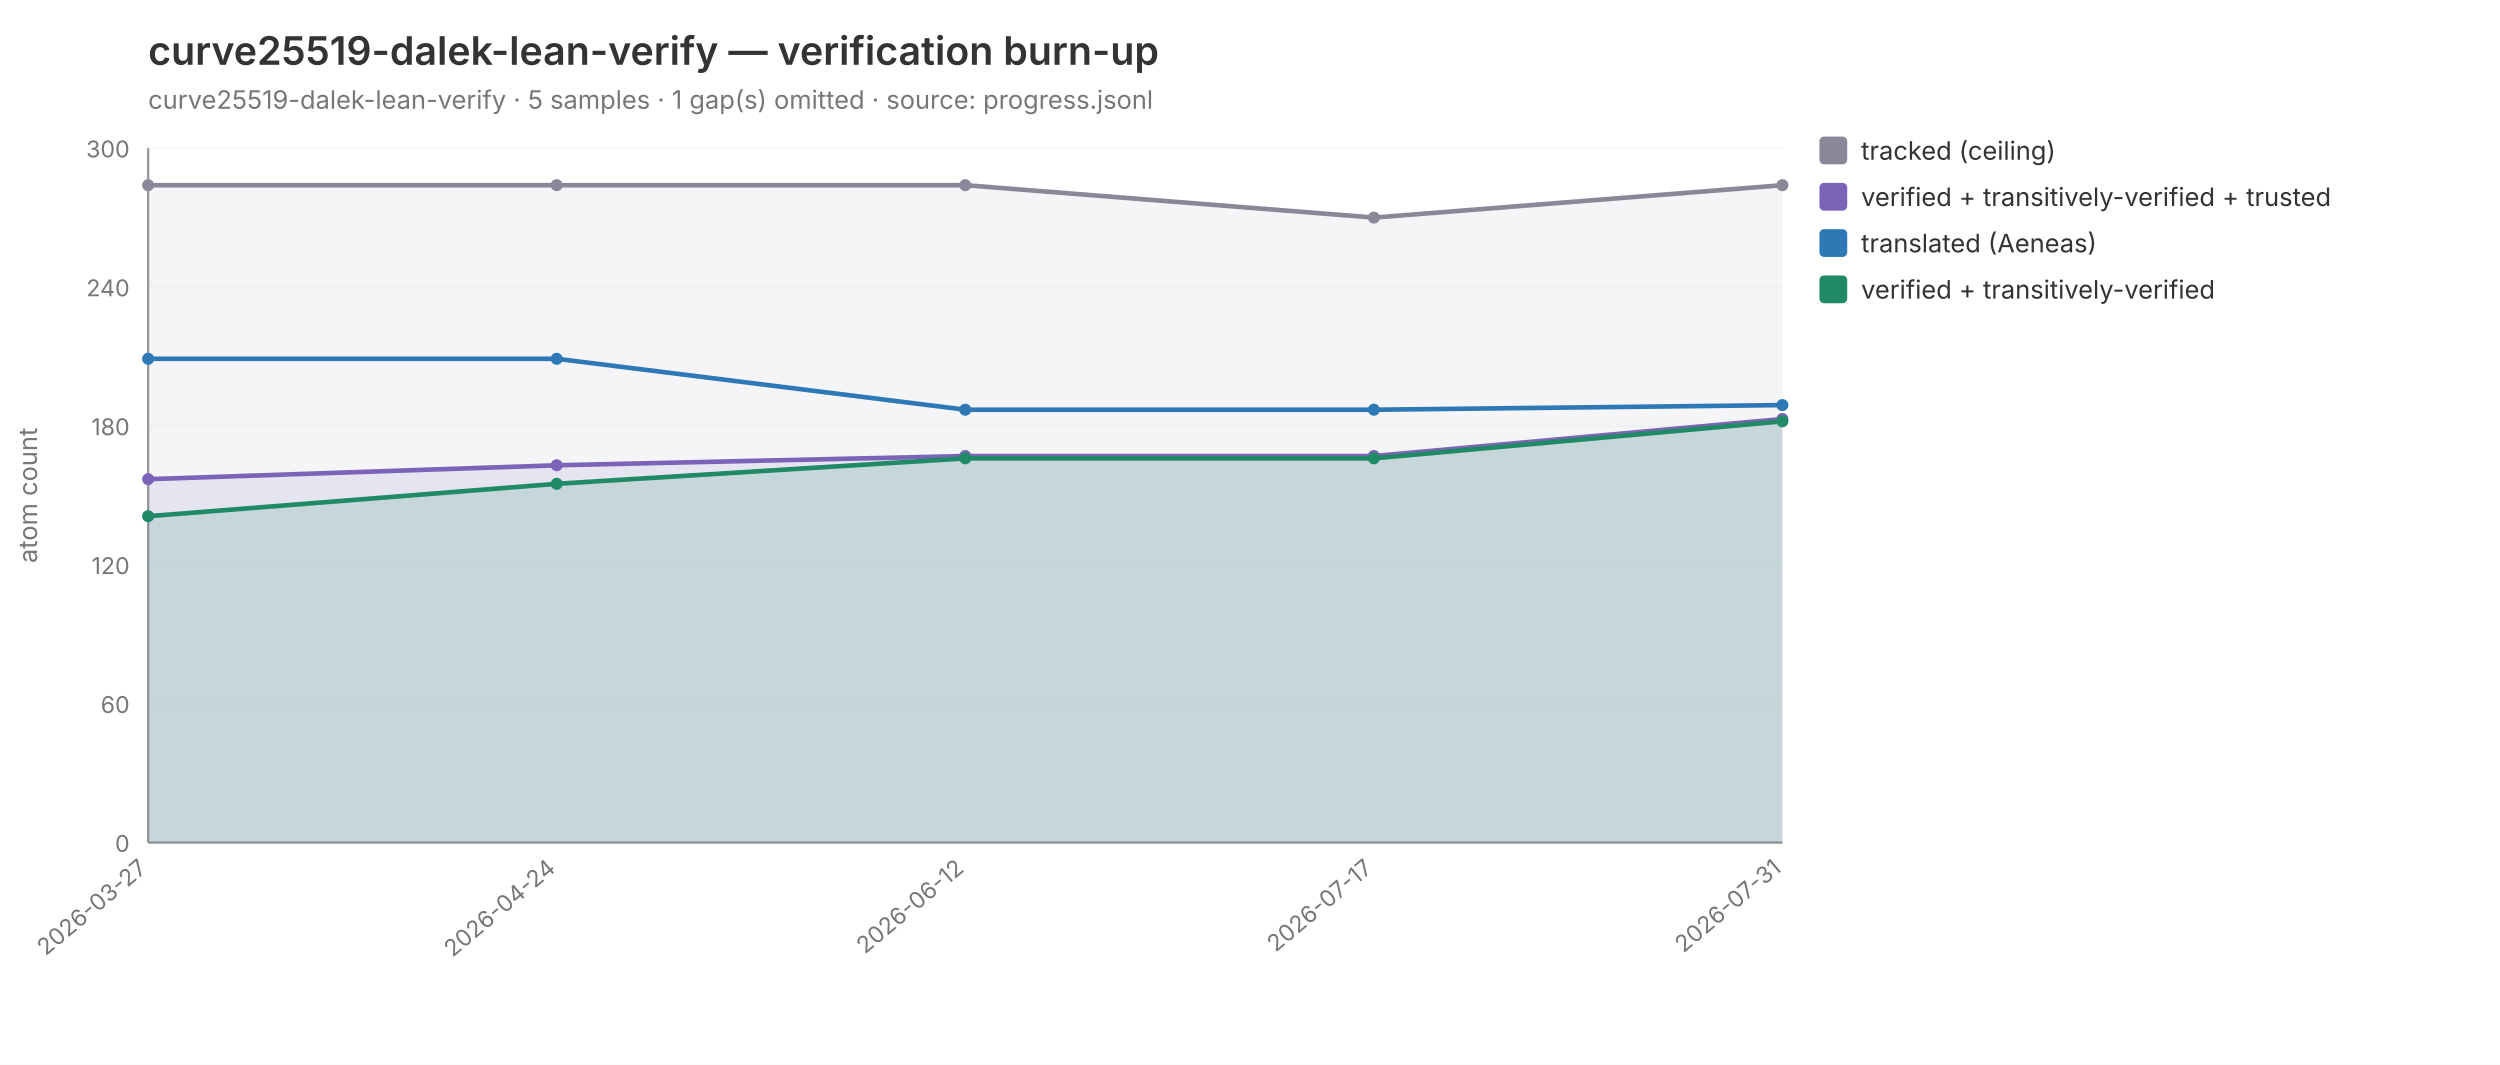
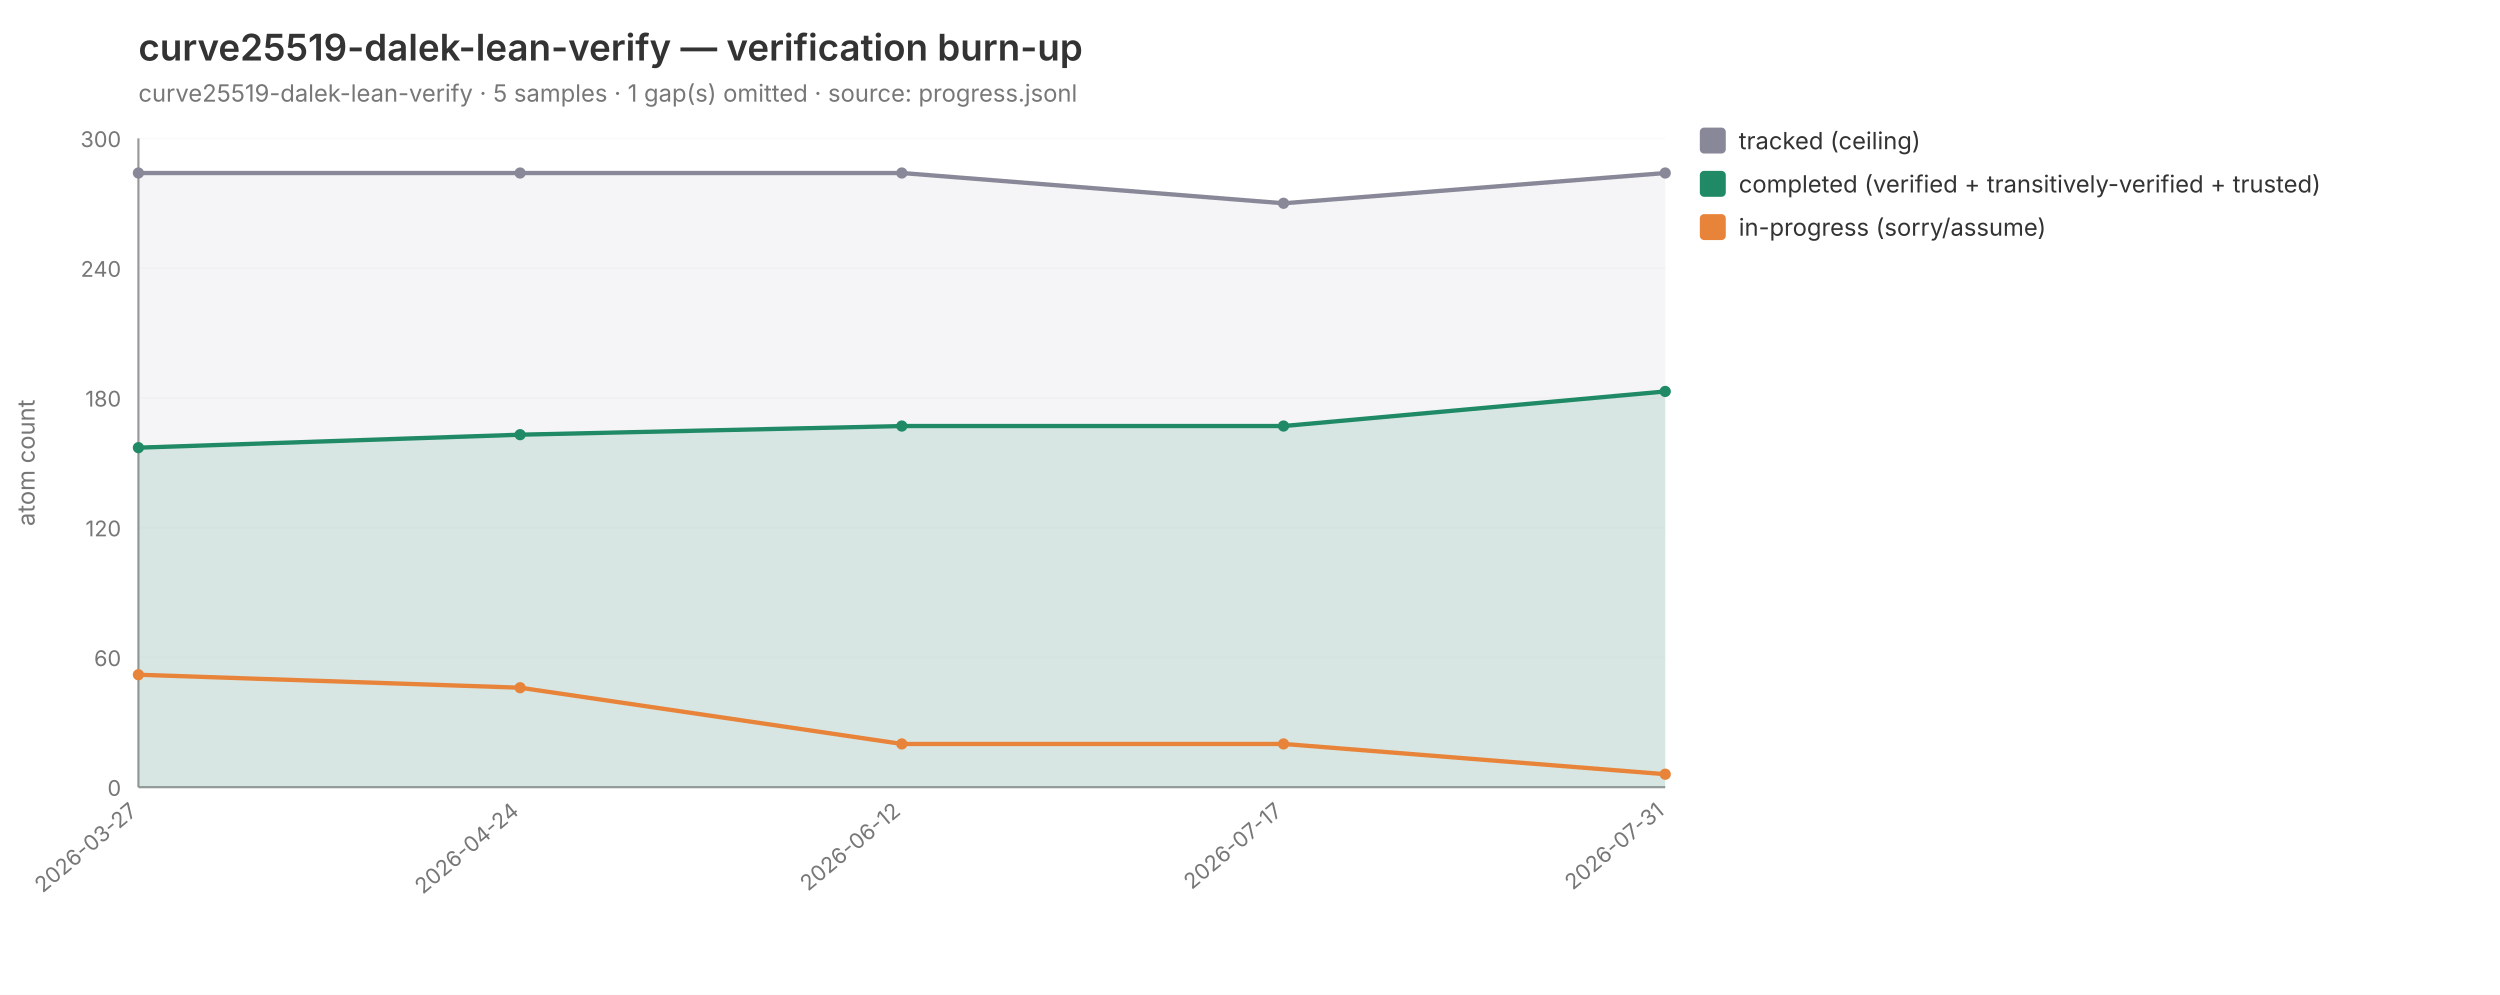
- <svg xmlns="http://www.w3.org/2000/svg" width="1080" height="460" viewBox="0 0 1080 460" font-family="system-ui, -apple-system, Segoe UI, sans-serif">
-   <rect width="1080" height="460" fill="#FFFFFF" />
+ <svg xmlns="http://www.w3.org/2000/svg" width="1156" height="460" viewBox="0 0 1156 460" font-family="system-ui, -apple-system, Segoe UI, sans-serif">
+   <rect width="1156" height="460" fill="#FFFFFF" />
  <text x="64" y="28" font-size="17" font-weight="600" fill="#333333">curve25519-dalek-lean-verify — verification burn-up</text>
  <text x="64" y="47" font-size="11" fill="#777777">curve25519-dalek-lean-verify · 5 samples · 1 gap(s) omitted · source: progress.jsonl</text>
  <line x1="64" y1="364.0" x2="770" y2="364.0" stroke="#E4E4E422" />
  <text x="56" y="368.0" font-size="10" text-anchor="end" fill="#777777">0</text>
  <line x1="64" y1="304.0" x2="770" y2="304.0" stroke="#E4E4E422" />
  <text x="56" y="308.0" font-size="10" text-anchor="end" fill="#777777">60</text>
  <line x1="64" y1="244.0" x2="770" y2="244.0" stroke="#E4E4E422" />
  <text x="56" y="248.0" font-size="10" text-anchor="end" fill="#777777">120</text>
  <line x1="64" y1="184.0" x2="770" y2="184.0" stroke="#E4E4E422" />
  <text x="56" y="188.0" font-size="10" text-anchor="end" fill="#777777">180</text>
  <line x1="64" y1="124.0" x2="770" y2="124.0" stroke="#E4E4E422" />
  <text x="56" y="128.0" font-size="10" text-anchor="end" fill="#777777">240</text>
  <line x1="64" y1="64.0" x2="770" y2="64.0" stroke="#E4E4E422" />
  <text x="56" y="68.0" font-size="10" text-anchor="end" fill="#777777">300</text>
  <line x1="64" y1="64" x2="64" y2="364" stroke="#999999" />
  <line x1="64" y1="364" x2="770" y2="364" stroke="#999999" />
  <text x="16" y="214.0" font-size="11" fill="#777777" text-anchor="middle" transform="rotate(-90 16 214.0)">atom count</text>
  <text x="64.0" y="376.0" font-size="10" fill="#777777" text-anchor="end" transform="rotate(-40 64.0 376.0)">2026-03-27</text>
  <text x="240.5" y="376.0" font-size="10" fill="#777777" text-anchor="end" transform="rotate(-40 240.5 376.0)">2026-04-24</text>
  <text x="417.0" y="376.0" font-size="10" fill="#777777" text-anchor="end" transform="rotate(-40 417.0 376.0)">2026-06-12</text>
  <text x="593.5" y="376.0" font-size="10" fill="#777777" text-anchor="end" transform="rotate(-40 593.5 376.0)">2026-07-17</text>
  <text x="770.0" y="376.0" font-size="10" fill="#777777" text-anchor="end" transform="rotate(-40 770.0 376.0)">2026-07-31</text>
  <polygon points="64.0,80.0 240.5,80.0 417.0,80.0 593.5,94.0 770.0,80.0 770.0,364.0 64.0,364.0" fill="#888899" fill-opacity="0.08" stroke="none" />
-   <polygon points="64.0,207.0 240.5,201.0 417.0,197.0 593.5,197.0 770.0,181.0 770.0,364.0 64.0,364.0" fill="#7B64B8" fill-opacity="0.12" stroke="none" />
-   <polygon points="64.0,223.0 240.5,209.0 417.0,198.0 593.5,198.0 770.0,182.0 770.0,364.0 64.0,364.0" fill="#1F8A65" fill-opacity="0.16" stroke="none" />
+   <polygon points="64.0,207.0 240.5,201.0 417.0,197.0 593.5,197.0 770.0,181.0 770.0,364.0 64.0,364.0" fill="#1F8A65" fill-opacity="0.14" stroke="none" />
  <polyline points="64.0,80.0 240.5,80.0 417.0,80.0 593.5,94.0 770.0,80.0" fill="none" stroke="#888899" stroke-width="2.0" stroke-linejoin="round" />
  <circle cx="64.0" cy="80.0" r="2.6" fill="#888899" />
  <circle cx="240.5" cy="80.0" r="2.6" fill="#888899" />
  <circle cx="417.0" cy="80.0" r="2.6" fill="#888899" />
  <circle cx="593.5" cy="94.0" r="2.6" fill="#888899" />
  <circle cx="770.0" cy="80.0" r="2.6" fill="#888899" />
-   <polyline points="64.0,207.0 240.5,201.0 417.0,197.0 593.5,197.0 770.0,181.0" fill="none" stroke="#7B64B8" stroke-width="2.0" stroke-linejoin="round" />
-   <circle cx="64.0" cy="207.0" r="2.6" fill="#7B64B8" />
-   <circle cx="240.5" cy="201.0" r="2.6" fill="#7B64B8" />
-   <circle cx="417.0" cy="197.0" r="2.6" fill="#7B64B8" />
-   <circle cx="593.5" cy="197.0" r="2.6" fill="#7B64B8" />
-   <circle cx="770.0" cy="181.0" r="2.6" fill="#7B64B8" />
-   <polyline points="64.0,223.0 240.5,209.0 417.0,198.0 593.5,198.0 770.0,182.0" fill="none" stroke="#1F8A65" stroke-width="2.0" stroke-linejoin="round" />
-   <circle cx="64.0" cy="223.0" r="2.6" fill="#1F8A65" />
-   <circle cx="240.5" cy="209.0" r="2.6" fill="#1F8A65" />
-   <circle cx="417.0" cy="198.0" r="2.6" fill="#1F8A65" />
-   <circle cx="593.5" cy="198.0" r="2.6" fill="#1F8A65" />
-   <circle cx="770.0" cy="182.0" r="2.6" fill="#1F8A65" />
-   <polyline points="64.0,155.0 240.5,155.0 417.0,177.0 593.5,177.0 770.0,175.0" fill="none" stroke="#2E79B5" stroke-width="2.0" stroke-linejoin="round" />
-   <circle cx="64.0" cy="155.0" r="2.6" fill="#2E79B5" />
-   <circle cx="240.5" cy="155.0" r="2.6" fill="#2E79B5" />
-   <circle cx="417.0" cy="177.0" r="2.6" fill="#2E79B5" />
-   <circle cx="593.5" cy="177.0" r="2.6" fill="#2E79B5" />
-   <circle cx="770.0" cy="175.0" r="2.6" fill="#2E79B5" />
+   <polyline points="64.0,207.0 240.5,201.0 417.0,197.0 593.5,197.0 770.0,181.0" fill="none" stroke="#1F8A65" stroke-width="2.0" stroke-linejoin="round" />
+   <circle cx="64.0" cy="207.0" r="2.6" fill="#1F8A65" />
+   <circle cx="240.5" cy="201.0" r="2.6" fill="#1F8A65" />
+   <circle cx="417.0" cy="197.0" r="2.6" fill="#1F8A65" />
+   <circle cx="593.5" cy="197.0" r="2.6" fill="#1F8A65" />
+   <circle cx="770.0" cy="181.0" r="2.6" fill="#1F8A65" />
+   <polyline points="64.0,312.0 240.5,318.0 417.0,344.0 593.5,344.0 770.0,358.0" fill="none" stroke="#E8833A" stroke-width="2.0" stroke-linejoin="round" />
+   <circle cx="64.0" cy="312.0" r="2.6" fill="#E8833A" />
+   <circle cx="240.5" cy="318.0" r="2.6" fill="#E8833A" />
+   <circle cx="417.0" cy="344.0" r="2.6" fill="#E8833A" />
+   <circle cx="593.5" cy="344.0" r="2.6" fill="#E8833A" />
+   <circle cx="770.0" cy="358.0" r="2.6" fill="#E8833A" />
  <rect x="786" y="59" width="12" height="12" rx="2" fill="#888899" />
  <text x="804" y="69" font-size="11" fill="#333333">tracked (ceiling)</text>
-   <rect x="786" y="79" width="12" height="12" rx="2" fill="#7B64B8" />
-   <text x="804" y="89" font-size="11" fill="#333333">verified + transitively-verified + trusted</text>
-   <rect x="786" y="99" width="12" height="12" rx="2" fill="#2E79B5" />
-   <text x="804" y="109" font-size="11" fill="#333333">translated (Aeneas)</text>
-   <rect x="786" y="119" width="12" height="12" rx="2" fill="#1F8A65" />
-   <text x="804" y="129" font-size="11" fill="#333333">verified + transitively-verified</text>
+   <rect x="786" y="79" width="12" height="12" rx="2" fill="#1F8A65" />
+   <text x="804" y="89" font-size="11" fill="#333333">completed (verified + transitively-verified + trusted)</text>
+   <rect x="786" y="99" width="12" height="12" rx="2" fill="#E8833A" />
+   <text x="804" y="109" font-size="11" fill="#333333">in-progress (sorry/assume)</text>
</svg>
